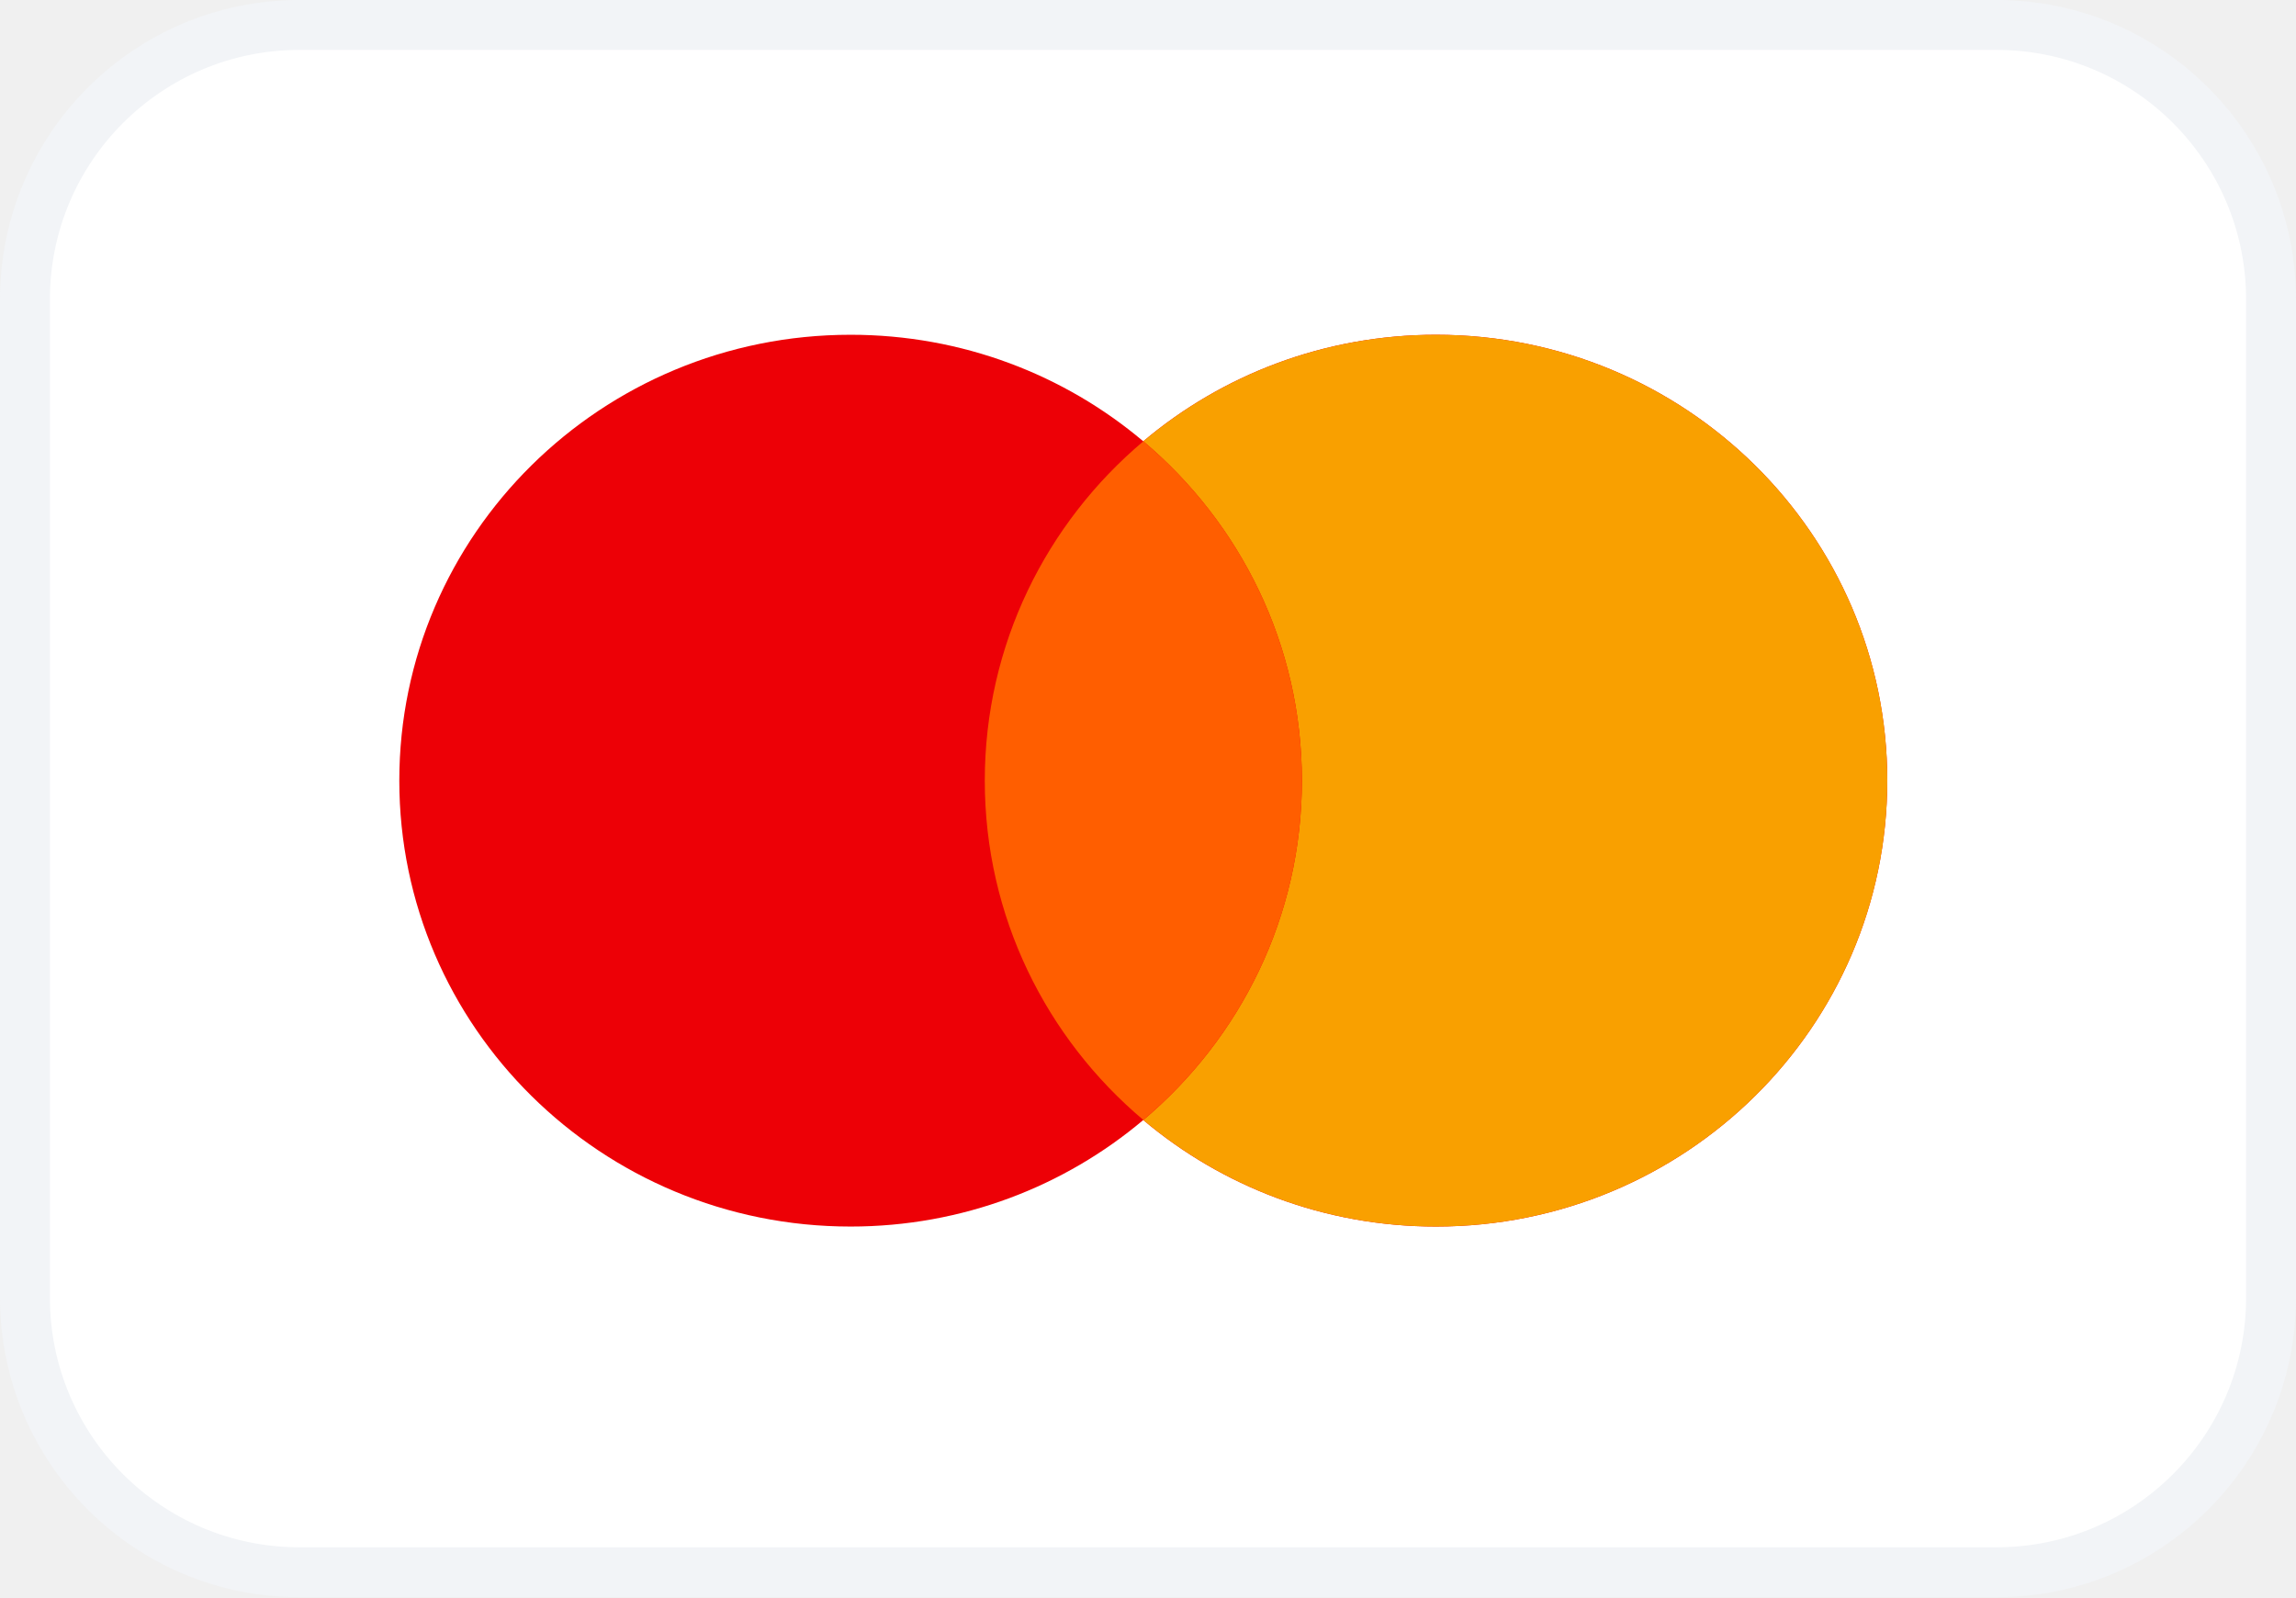
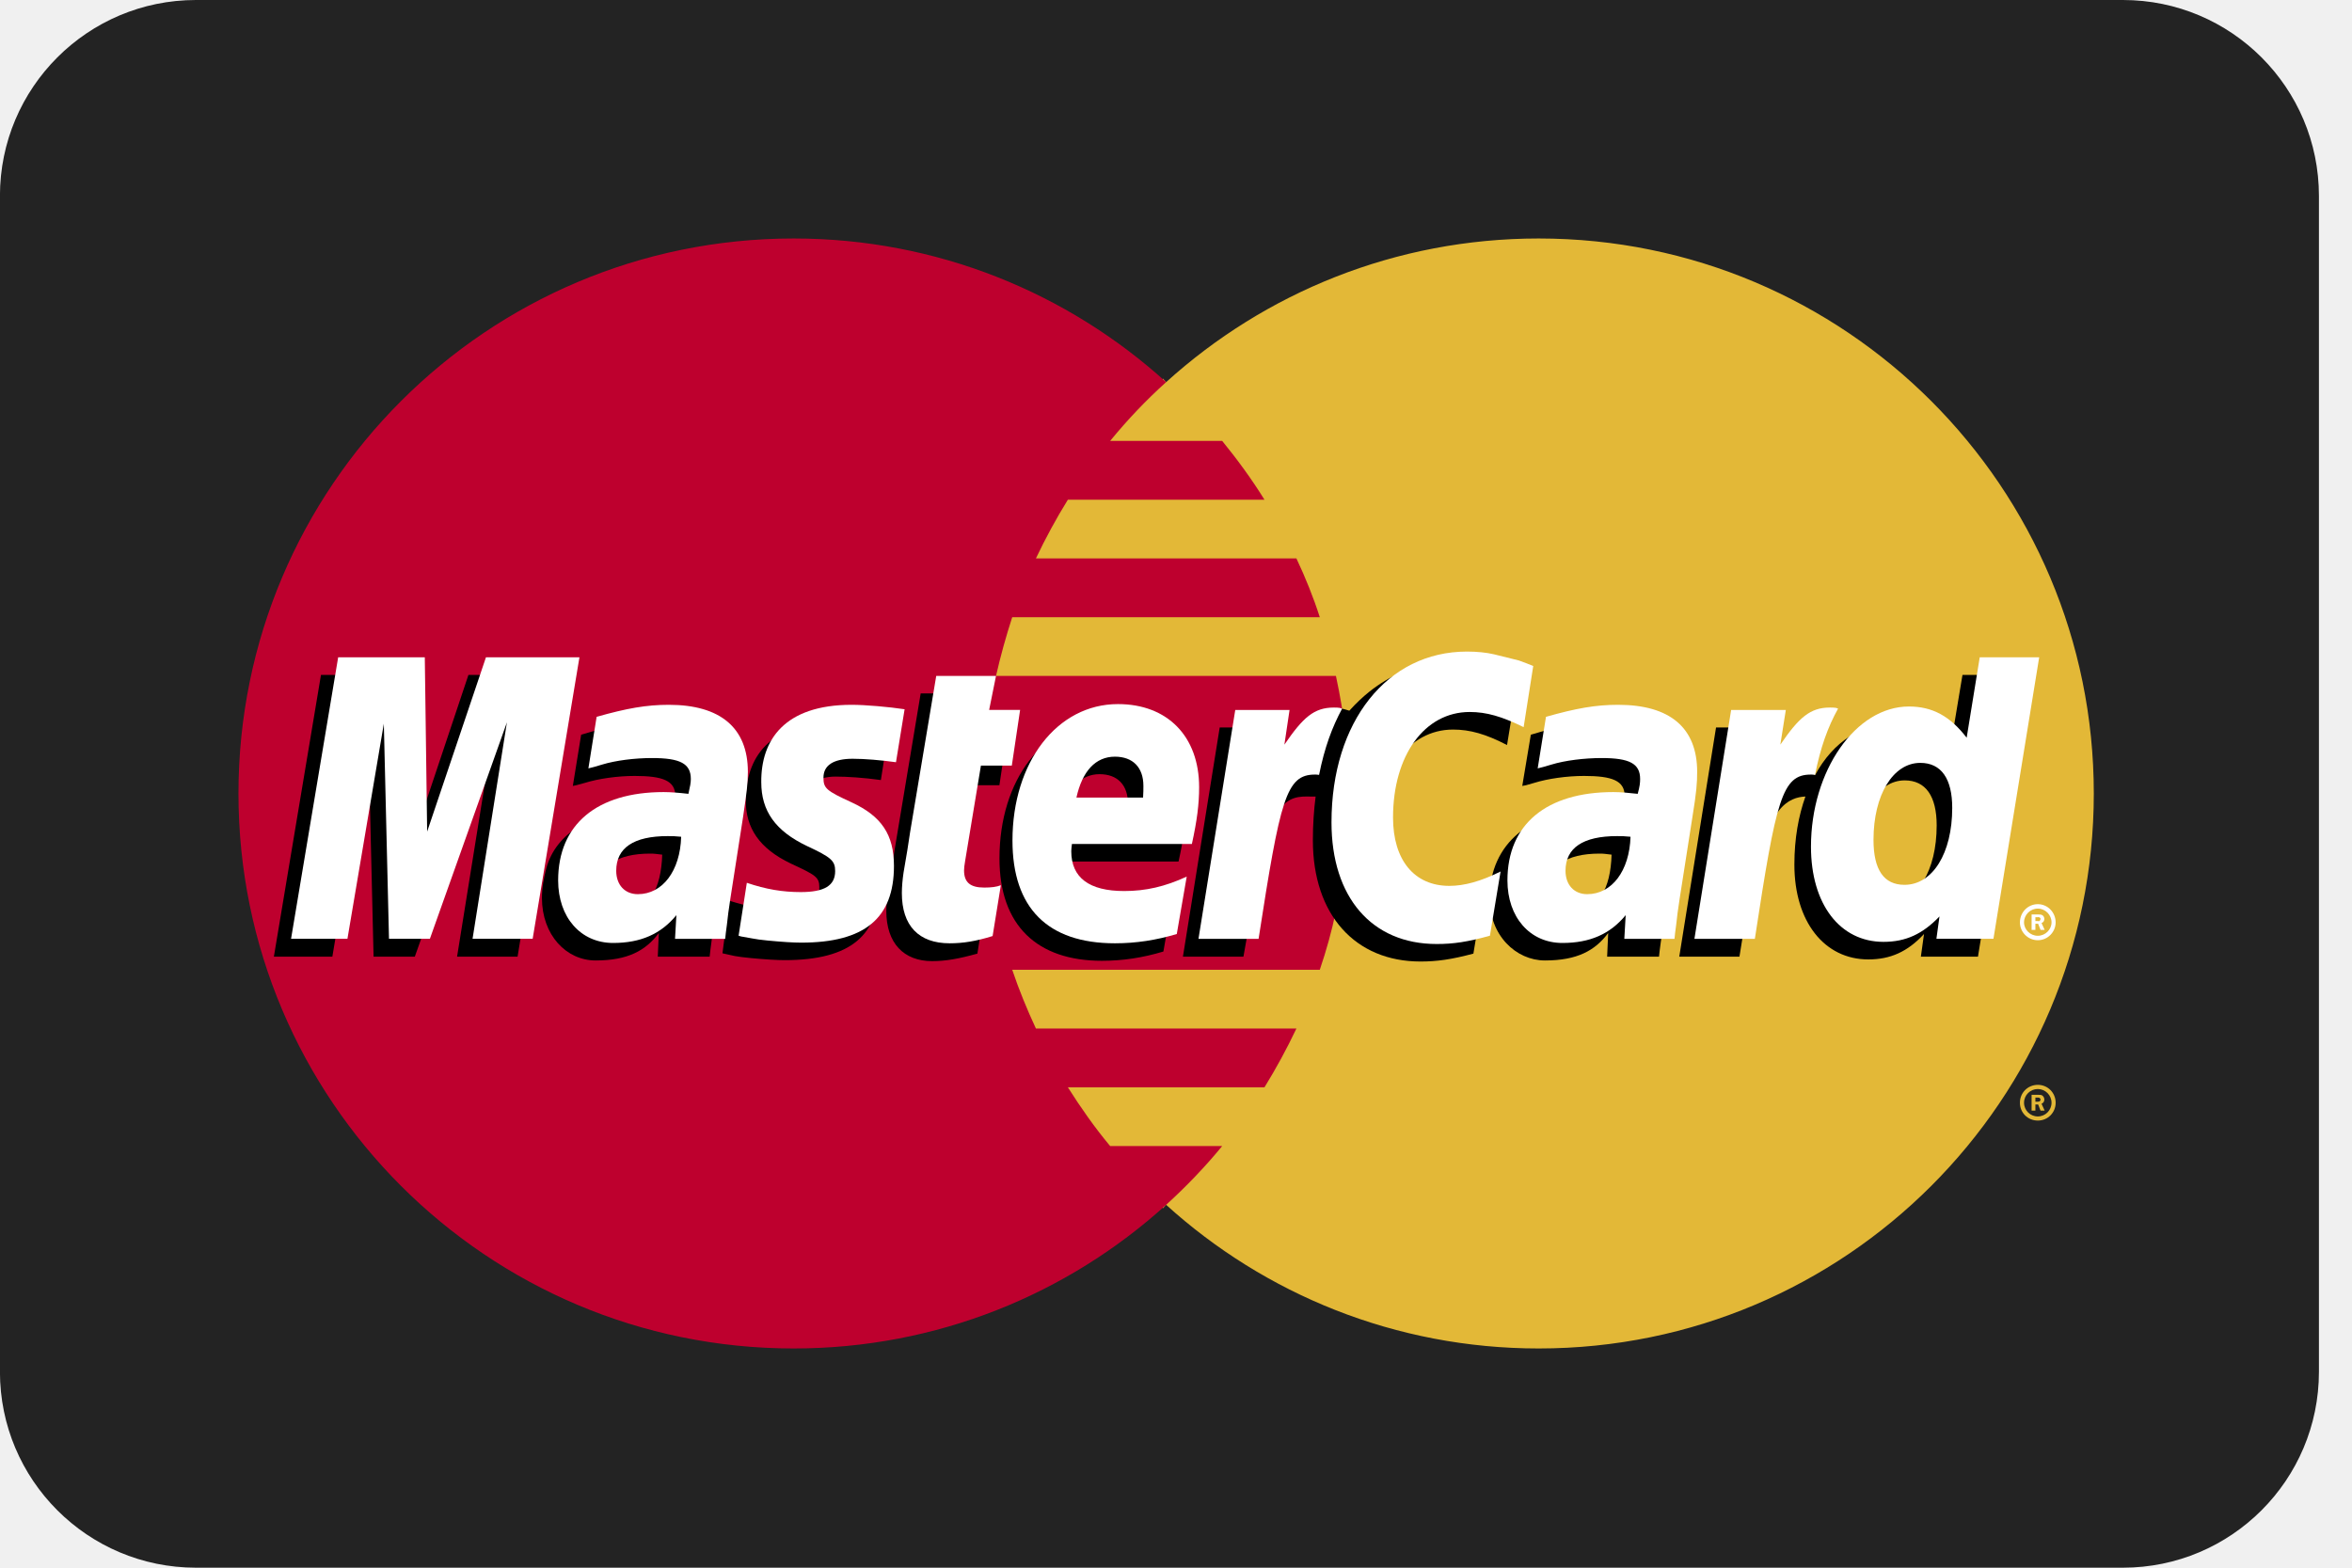
- <svg xmlns="http://www.w3.org/2000/svg" width="46" height="32" viewBox="0 0 46 32" fill="none">
-   <rect x="0.5" y="0.5" width="45" height="31" rx="5.5" fill="white" />
-   <rect x="0.5" y="0.5" width="45" height="31" rx="5.5" stroke="#F2F4F7" />
-   <path fill-rule="evenodd" clip-rule="evenodd" d="M22.905 22.44C21.327 23.77 19.279 24.574 17.041 24.574C12.048 24.574 8 20.574 8 15.64C8 10.707 12.048 6.707 17.041 6.707C19.279 6.707 21.327 7.51 22.905 8.841C24.484 7.51 26.532 6.707 28.77 6.707C33.763 6.707 37.811 10.707 37.811 15.64C37.811 20.574 33.763 24.574 28.77 24.574C26.532 24.574 24.484 23.77 22.905 22.44Z" fill="#ED0006" />
-   <path fill-rule="evenodd" clip-rule="evenodd" d="M22.906 22.44C24.85 20.801 26.083 18.363 26.083 15.64C26.083 12.918 24.85 10.48 22.906 8.841C24.485 7.51 26.533 6.707 28.771 6.707C33.764 6.707 37.812 10.707 37.812 15.64C37.812 20.574 33.764 24.574 28.771 24.574C26.533 24.574 24.485 23.77 22.906 22.44Z" fill="#F9A000" />
-   <path fill-rule="evenodd" clip-rule="evenodd" d="M22.907 22.439C24.851 20.801 26.084 18.363 26.084 15.64C26.084 12.918 24.851 10.479 22.907 8.841C20.963 10.479 19.73 12.918 19.73 15.64C19.73 18.363 20.963 20.801 22.907 22.439Z" fill="#FF5E00" />
+ <svg xmlns="http://www.w3.org/2000/svg" width="36" height="24" viewBox="0 0 36 24" fill="none">
+   <g clip-path="url(#clip0_314_3091)">
+     <path d="M32.494 24C34.151 24 35.494 22.657 35.494 21V3C35.494 1.343 34.151 0 32.494 0H2.999C1.342 0 -0.001 1.343 -0.001 3V21C-0.001 22.657 1.342 24 2.999 24H32.494Z" fill="#232323" />
+     <path d="M17.849 18.445C19.359 19.813 21.358 20.644 23.552 20.644C28.245 20.644 32.048 16.84 32.048 12.148C32.048 7.455 28.245 3.651 23.552 3.651C21.358 3.651 19.359 4.483 17.849 5.85C16.134 7.402 15.056 9.649 15.056 12.148C15.056 14.646 16.134 16.888 17.849 18.445Z" fill="#E3B837" />
+     <path d="M31.154 16.866H31.185C31.196 16.866 31.206 16.866 31.217 16.861C31.227 16.856 31.233 16.845 31.233 16.835C31.233 16.824 31.227 16.814 31.217 16.808C31.212 16.803 31.196 16.803 31.185 16.803H31.154V16.866ZM31.154 17.003H31.096V16.761H31.201C31.222 16.761 31.243 16.761 31.259 16.771C31.28 16.787 31.291 16.808 31.291 16.835C31.291 16.861 31.275 16.887 31.248 16.898L31.296 17.003H31.233L31.196 16.908H31.154V17.003ZM31.191 17.092C31.306 17.092 31.401 16.998 31.401 16.882C31.401 16.766 31.306 16.672 31.191 16.672C31.075 16.672 30.98 16.766 30.98 16.882C30.98 16.998 31.075 17.092 31.191 17.092ZM30.917 16.882C30.917 16.729 31.038 16.608 31.191 16.608C31.343 16.608 31.464 16.729 31.464 16.882C31.464 17.035 31.343 17.155 31.191 17.155C31.038 17.155 30.917 17.035 30.917 16.882Z" fill="#E3B837" />
+     <path d="M17.849 18.444C16.134 16.887 15.056 14.646 15.056 12.147C15.056 9.648 16.134 7.402 17.849 5.85" fill="#E3B837" />
+     <path d="M17.849 18.444C16.134 16.887 15.056 14.646 15.056 12.147C15.056 9.648 16.134 7.402 17.849 5.85" stroke="#E3B837" stroke-width="0.142" />
+     <path d="M20.596 11.248C20.564 10.943 20.511 10.643 20.448 10.348H15.245C15.314 10.043 15.398 9.743 15.493 9.449H20.201C20.101 9.138 19.98 8.839 19.843 8.549H15.856C16.003 8.239 16.166 7.939 16.345 7.65H19.354C19.159 7.334 18.938 7.034 18.707 6.75H16.992C17.255 6.429 17.539 6.129 17.849 5.85C16.34 4.483 14.341 3.651 12.147 3.651C7.454 3.651 3.65 7.455 3.65 12.148C3.65 16.84 7.454 20.644 12.147 20.644C14.341 20.644 16.34 19.813 17.849 18.445C18.155 18.166 18.444 17.866 18.707 17.545H16.992C16.755 17.261 16.545 16.961 16.345 16.646H19.354C19.533 16.356 19.696 16.056 19.843 15.746H15.856C15.719 15.451 15.598 15.157 15.493 14.846H20.201C20.301 14.552 20.385 14.252 20.448 13.947C20.511 13.652 20.564 13.352 20.596 13.047C20.627 12.753 20.643 12.453 20.643 12.148C20.643 11.842 20.627 11.543 20.596 11.248Z" fill="#BE002E" />
+     <path d="M31.154 14.1H31.185C31.196 14.1 31.206 14.105 31.217 14.1C31.227 14.089 31.233 14.079 31.233 14.068C31.233 14.057 31.227 14.047 31.217 14.047C31.212 14.036 31.196 14.042 31.185 14.042H31.154V14.1ZM31.154 14.236H31.096V14H31.201C31.222 14 31.243 14 31.259 14.01C31.28 14.021 31.291 14.047 31.291 14.068C31.291 14.1 31.275 14.121 31.248 14.131L31.296 14.236H31.233L31.196 14.142H31.154V14.236ZM31.191 14.326C31.306 14.326 31.401 14.231 31.401 14.121C31.401 14.005 31.306 13.91 31.191 13.91C31.075 13.91 30.98 14.005 30.98 14.121C30.98 14.231 31.075 14.326 31.191 14.326ZM30.917 14.121C30.917 13.968 31.038 13.842 31.191 13.842C31.343 13.842 31.464 13.968 31.464 14.121C31.464 14.268 31.343 14.394 31.191 14.394C31.038 14.394 30.917 14.268 30.917 14.121Z" fill="white" />
+     <path d="M14.96 14.599C14.676 14.678 14.476 14.714 14.266 14.714C13.835 14.714 13.566 14.441 13.566 13.946C13.566 13.846 13.577 13.741 13.593 13.631L13.651 13.289L13.693 13.01L14.092 10.616H14.982L14.876 11.137H15.429L15.297 12.021H14.74L14.503 13.452C14.492 13.515 14.487 13.568 14.487 13.599C14.487 13.778 14.582 13.857 14.803 13.857C14.908 13.857 14.987 13.846 15.082 13.825L14.96 14.599Z" fill="black" />
+     <path d="M17.26 12.484C17.265 12.41 17.265 12.347 17.265 12.305C17.265 12.021 17.108 11.852 16.829 11.852C16.539 11.852 16.329 12.079 16.245 12.478L17.26 12.484ZM17.807 14.567C17.492 14.662 17.186 14.709 16.866 14.709C15.877 14.709 15.298 14.172 15.298 13.141C15.298 11.937 15.976 11.053 16.908 11.053C17.665 11.053 18.149 11.547 18.149 12.326C18.149 12.584 18.118 12.836 18.039 13.189H16.203C16.198 13.246 16.198 13.268 16.198 13.299C16.198 13.704 16.471 13.915 17.002 13.915C17.334 13.915 17.628 13.846 17.96 13.694L17.807 14.567Z" fill="black" />
+     <path d="M7.922 14.646H6.996L7.528 11.332L6.349 14.646H5.718L5.639 11.347L5.087 14.646H4.192L4.913 10.332H6.239L6.276 13.005L7.17 10.332H8.627L7.922 14.646Z" fill="black" />
+     <path d="M10.862 14.646H10.068L10.084 14.284C9.884 14.552 9.61 14.704 9.116 14.704C8.668 14.704 8.295 14.315 8.295 13.747C8.295 13.579 8.326 13.431 8.363 13.289C8.511 12.753 9.058 12.411 9.894 12.395C9.999 12.395 10.162 12.395 10.299 12.411C10.331 12.295 10.336 12.248 10.336 12.184C10.336 11.953 10.147 11.879 9.715 11.879C9.452 11.879 9.158 11.921 8.953 11.985L8.821 12.021L8.768 12.032L8.895 11.248C9.326 11.117 9.631 11.059 9.968 11.059C10.762 11.059 11.183 11.416 11.183 12.09C11.183 12.263 11.199 12.395 11.136 12.784L10.946 14.026L10.91 14.252L10.889 14.425L10.873 14.546L10.862 14.646ZM10.136 13.084C10.036 13.073 10.021 13.068 9.952 13.068C9.431 13.068 9.168 13.268 9.168 13.6C9.168 13.82 9.294 13.957 9.5 13.957C9.942 13.957 10.12 13.6 10.136 13.084Z" fill="black" />
+     <path d="M22.241 11.169C22.499 11.169 22.741 11.237 23.067 11.406L23.22 10.469C23.136 10.438 23.115 10.427 22.994 10.385L22.615 10.29C22.499 10.259 22.363 10.243 22.205 10.243C21.747 10.243 21.479 10.248 21.2 10.422C21.052 10.511 20.868 10.643 20.653 10.88L20.542 10.848L19.601 11.516L19.648 11.137H18.669L18.106 14.646H19.032L19.369 12.758C19.369 12.758 19.501 12.5 19.558 12.421C19.727 12.19 19.879 12.19 20.074 12.195C20.095 12.195 20.127 12.195 20.137 12.195C20.111 12.4 20.095 12.621 20.095 12.863C20.095 14.01 20.747 14.72 21.742 14.72C21.994 14.72 22.215 14.689 22.552 14.599L22.715 13.615C22.41 13.763 22.163 13.836 21.931 13.836C21.395 13.836 21.074 13.442 21.074 12.784C21.074 11.837 21.552 11.169 22.241 11.169Z" fill="black" />
+     <path d="M28.912 13.82C28.602 13.82 28.439 13.588 28.439 13.126C28.439 12.436 28.739 11.947 29.154 11.947C29.475 11.947 29.643 12.189 29.643 12.636C29.643 13.331 29.344 13.82 28.912 13.82ZM30.038 10.332L29.833 11.563C29.612 11.232 29.349 11.074 28.991 11.074C28.507 11.074 28.06 11.347 27.781 11.868V11.863L27.197 11.516L27.239 11.137H26.266L25.703 14.646H26.624L26.929 12.757C26.929 12.757 27.166 12.494 27.224 12.415C27.36 12.236 27.513 12.2 27.634 12.194C27.529 12.489 27.465 12.836 27.465 13.236C27.465 14.109 27.923 14.688 28.597 14.688C28.933 14.688 29.196 14.572 29.449 14.299L29.401 14.646H30.275L30.974 10.332H30.038Z" fill="black" />
+     <path d="M25.393 14.646H24.599L24.615 14.284C24.415 14.552 24.141 14.704 23.647 14.704C23.205 14.704 22.795 14.32 22.8 13.742C22.805 12.91 23.431 12.395 24.425 12.395C24.531 12.395 24.694 12.395 24.831 12.411C24.862 12.295 24.867 12.248 24.867 12.184C24.867 11.953 24.678 11.879 24.247 11.879C23.983 11.879 23.689 11.921 23.484 11.985L23.358 12.021L23.3 12.032L23.431 11.248C23.863 11.117 24.162 11.059 24.499 11.059C25.294 11.059 25.709 11.416 25.709 12.09C25.709 12.263 25.73 12.395 25.667 12.784L25.478 14.026L25.446 14.252L25.42 14.425L25.404 14.546L25.393 14.646ZM24.667 13.084C24.573 13.073 24.552 13.068 24.483 13.068C23.962 13.068 23.7 13.268 23.7 13.6C23.7 13.82 23.826 13.957 24.031 13.957C24.473 13.957 24.652 13.6 24.667 13.084Z" fill="black" />
+     <path fill-rule="evenodd" clip-rule="evenodd" d="M12.788 11.889C12.967 11.889 13.215 11.905 13.483 11.942L13.609 11.132C13.341 11.095 12.999 11.063 12.788 11.063C11.757 11.063 11.415 11.611 11.415 12.258C11.415 12.673 11.62 12.989 12.104 13.22C12.478 13.394 12.541 13.426 12.541 13.583C12.541 13.804 12.352 13.925 11.989 13.925C11.715 13.925 11.457 13.883 11.163 13.789L11.058 14.594L11.079 14.599L11.247 14.636C11.3 14.646 11.384 14.657 11.489 14.667C11.705 14.688 11.894 14.699 12.01 14.699C13.036 14.699 13.457 14.304 13.457 13.531C13.457 13.052 13.23 12.768 12.767 12.558C12.378 12.379 12.336 12.352 12.336 12.189C12.341 12.026 12.504 11.889 12.788 11.889Z" fill="black" />
+     <path d="M23.468 10.196L23.321 11.132C22.989 10.969 22.753 10.9 22.495 10.9C21.806 10.9 21.322 11.563 21.322 12.516C21.322 13.168 21.648 13.562 22.184 13.562C22.411 13.562 22.663 13.494 22.968 13.342L22.805 14.325C22.463 14.42 22.247 14.452 21.99 14.452C20.995 14.452 20.38 13.736 20.38 12.589C20.38 11.048 21.232 9.975 22.453 9.975C22.61 9.975 22.753 9.99 22.868 10.017L23.247 10.111C23.363 10.153 23.389 10.164 23.468 10.196Z" fill="white" />
+     <path d="M20.506 10.837C20.48 10.832 20.448 10.832 20.416 10.832C20.111 10.832 19.943 10.985 19.659 11.4L19.738 10.869H18.907L18.344 14.373H19.264C19.596 12.231 19.685 11.858 20.127 11.858C20.154 11.858 20.154 11.858 20.19 11.863C20.274 11.442 20.39 11.132 20.543 10.848L20.506 10.837Z" fill="white" />
+     <path d="M15.193 14.33C14.94 14.409 14.745 14.441 14.535 14.441C14.062 14.441 13.804 14.172 13.804 13.672C13.804 13.573 13.814 13.467 13.83 13.357L13.888 13.015L13.93 12.741L14.33 10.348H15.245L15.14 10.868H15.614L15.487 11.721H15.014L14.772 13.183C14.761 13.246 14.756 13.294 14.756 13.325C14.756 13.509 14.851 13.588 15.066 13.588C15.171 13.588 15.256 13.578 15.319 13.552L15.193 14.33Z" fill="white" />
+     <path d="M11.652 11.974C11.652 12.416 11.868 12.721 12.352 12.952C12.725 13.126 12.783 13.178 12.783 13.336C12.783 13.557 12.62 13.657 12.257 13.657C11.978 13.657 11.726 13.615 11.431 13.515L11.305 14.325L11.341 14.336L11.515 14.367C11.568 14.378 11.647 14.389 11.752 14.399C11.973 14.42 12.141 14.431 12.262 14.431C13.235 14.431 13.683 14.057 13.683 13.257C13.683 12.779 13.493 12.495 13.036 12.284C12.646 12.105 12.604 12.068 12.604 11.905C12.604 11.716 12.757 11.616 13.051 11.616C13.235 11.616 13.483 11.637 13.714 11.669L13.846 10.858C13.609 10.822 13.246 10.79 13.036 10.79C12.004 10.79 11.647 11.332 11.652 11.974Z" fill="white" />
+     <path d="M29.15 13.546C29.581 13.546 29.881 13.062 29.881 12.368C29.881 11.921 29.713 11.679 29.392 11.679C28.976 11.679 28.676 12.168 28.676 12.857C28.676 13.315 28.834 13.546 29.15 13.546ZM30.512 14.372H29.639L29.686 14.03C29.428 14.299 29.171 14.419 28.829 14.419C28.161 14.419 27.719 13.841 27.719 12.962C27.719 11.8 28.403 10.816 29.218 10.816C29.576 10.816 29.849 10.963 30.102 11.294L30.302 10.063H31.212L30.512 14.372Z" fill="white" />
+     <path d="M17.496 12.21C17.501 12.137 17.501 12.079 17.501 12.031C17.501 11.747 17.338 11.584 17.065 11.584C16.77 11.584 16.565 11.805 16.476 12.21H17.496ZM18.012 14.299C17.696 14.393 17.391 14.441 17.065 14.441C16.034 14.441 15.497 13.899 15.497 12.868C15.497 11.668 16.181 10.779 17.112 10.779C17.87 10.779 18.354 11.274 18.354 12.052C18.354 12.31 18.322 12.563 18.243 12.921H16.407C16.402 12.973 16.397 12.999 16.397 13.031C16.397 13.436 16.67 13.641 17.207 13.641C17.538 13.641 17.833 13.573 18.164 13.42L18.012 14.299Z" fill="white" />
+     <path d="M8.153 14.372H7.233L7.759 11.058L6.58 14.372H5.954L5.875 11.079L5.318 14.372H4.455L5.176 10.063H6.502L6.538 12.731L7.438 10.063H8.869L8.153 14.372Z" fill="white" />
+     <path d="M11.1 14.373H10.332L10.353 14.01C10.116 14.299 9.806 14.436 9.385 14.436C8.885 14.436 8.543 14.041 8.543 13.478C8.543 12.621 9.137 12.126 10.158 12.126C10.263 12.126 10.4 12.137 10.537 12.153C10.563 12.037 10.574 11.984 10.574 11.926C10.574 11.69 10.411 11.605 9.979 11.605C9.716 11.605 9.422 11.642 9.216 11.705L9.09 11.742L9.006 11.763L9.132 10.974C9.595 10.843 9.895 10.79 10.237 10.79C11.026 10.79 11.447 11.143 11.447 11.816C11.447 11.989 11.431 12.121 11.373 12.51L11.179 13.757L11.147 13.978L11.126 14.157L11.11 14.278L11.1 14.373ZM10.426 12.81C10.332 12.8 10.29 12.8 10.221 12.8C9.7 12.8 9.432 12.979 9.432 13.331C9.432 13.547 9.564 13.689 9.763 13.689C10.142 13.689 10.411 13.331 10.426 12.81Z" fill="white" />
+     <path d="M25.63 14.373H24.862L24.883 14.01C24.646 14.299 24.336 14.436 23.915 14.436C23.415 14.436 23.073 14.041 23.073 13.478C23.073 12.621 23.668 12.126 24.694 12.126C24.799 12.126 24.93 12.137 25.067 12.153C25.099 12.037 25.104 11.984 25.104 11.926C25.104 11.69 24.941 11.605 24.515 11.605C24.252 11.605 23.952 11.642 23.747 11.705L23.62 11.742L23.536 11.763L23.663 10.974C24.125 10.843 24.425 10.79 24.767 10.79C25.562 10.79 25.977 11.143 25.977 11.816C25.977 11.989 25.967 12.121 25.904 12.51L25.709 13.757L25.677 13.978L25.656 14.157L25.64 14.278L25.63 14.373ZM24.957 12.81C24.862 12.8 24.82 12.8 24.752 12.8C24.231 12.8 23.962 12.979 23.962 13.331C23.962 13.547 24.094 13.689 24.294 13.689C24.672 13.689 24.941 13.331 24.957 12.81Z" fill="white" />
+     <path d="M28.102 10.837C28.076 10.832 28.044 10.832 28.007 10.832C27.707 10.832 27.534 10.985 27.25 11.4L27.334 10.869H26.497L25.935 14.373H26.86C27.187 12.231 27.276 11.858 27.718 11.858C27.744 11.858 27.744 11.858 27.781 11.863C27.865 11.442 27.976 11.132 28.134 10.848L28.102 10.837Z" fill="white" />
+   </g>
+   <defs>
+     <clipPath id="clip0_314_3091">
+       <rect width="35.495" height="24" fill="white" />
+     </clipPath>
+   </defs>
</svg>
